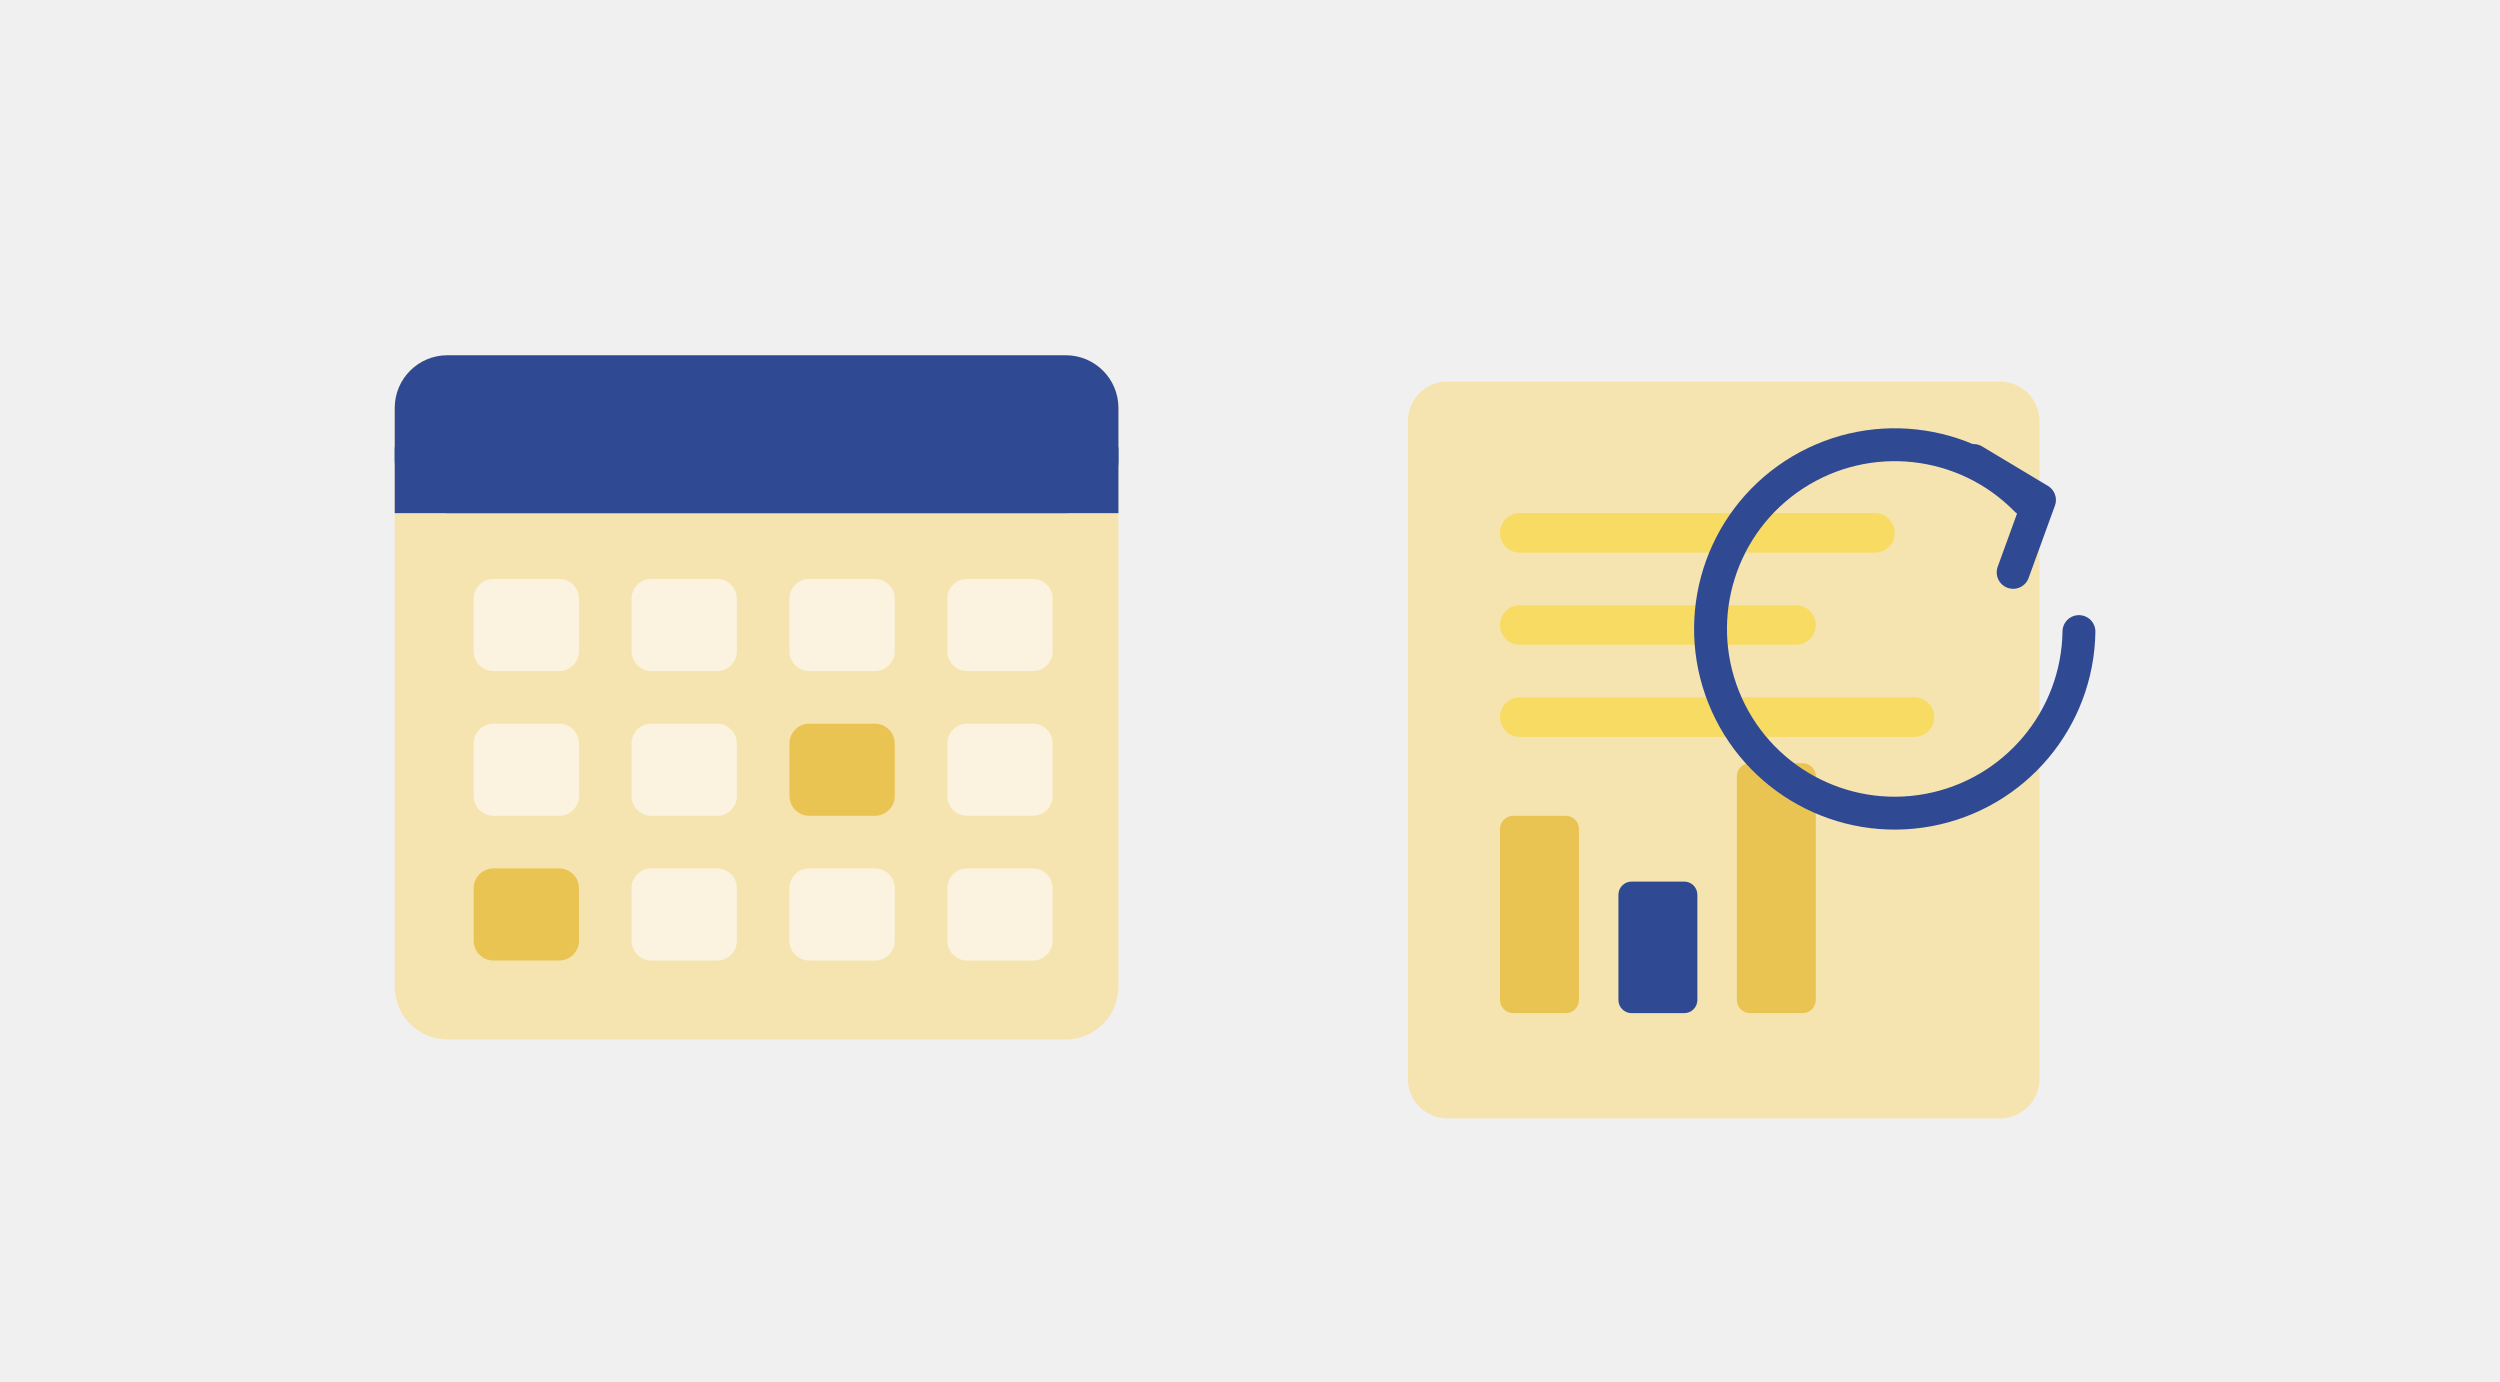
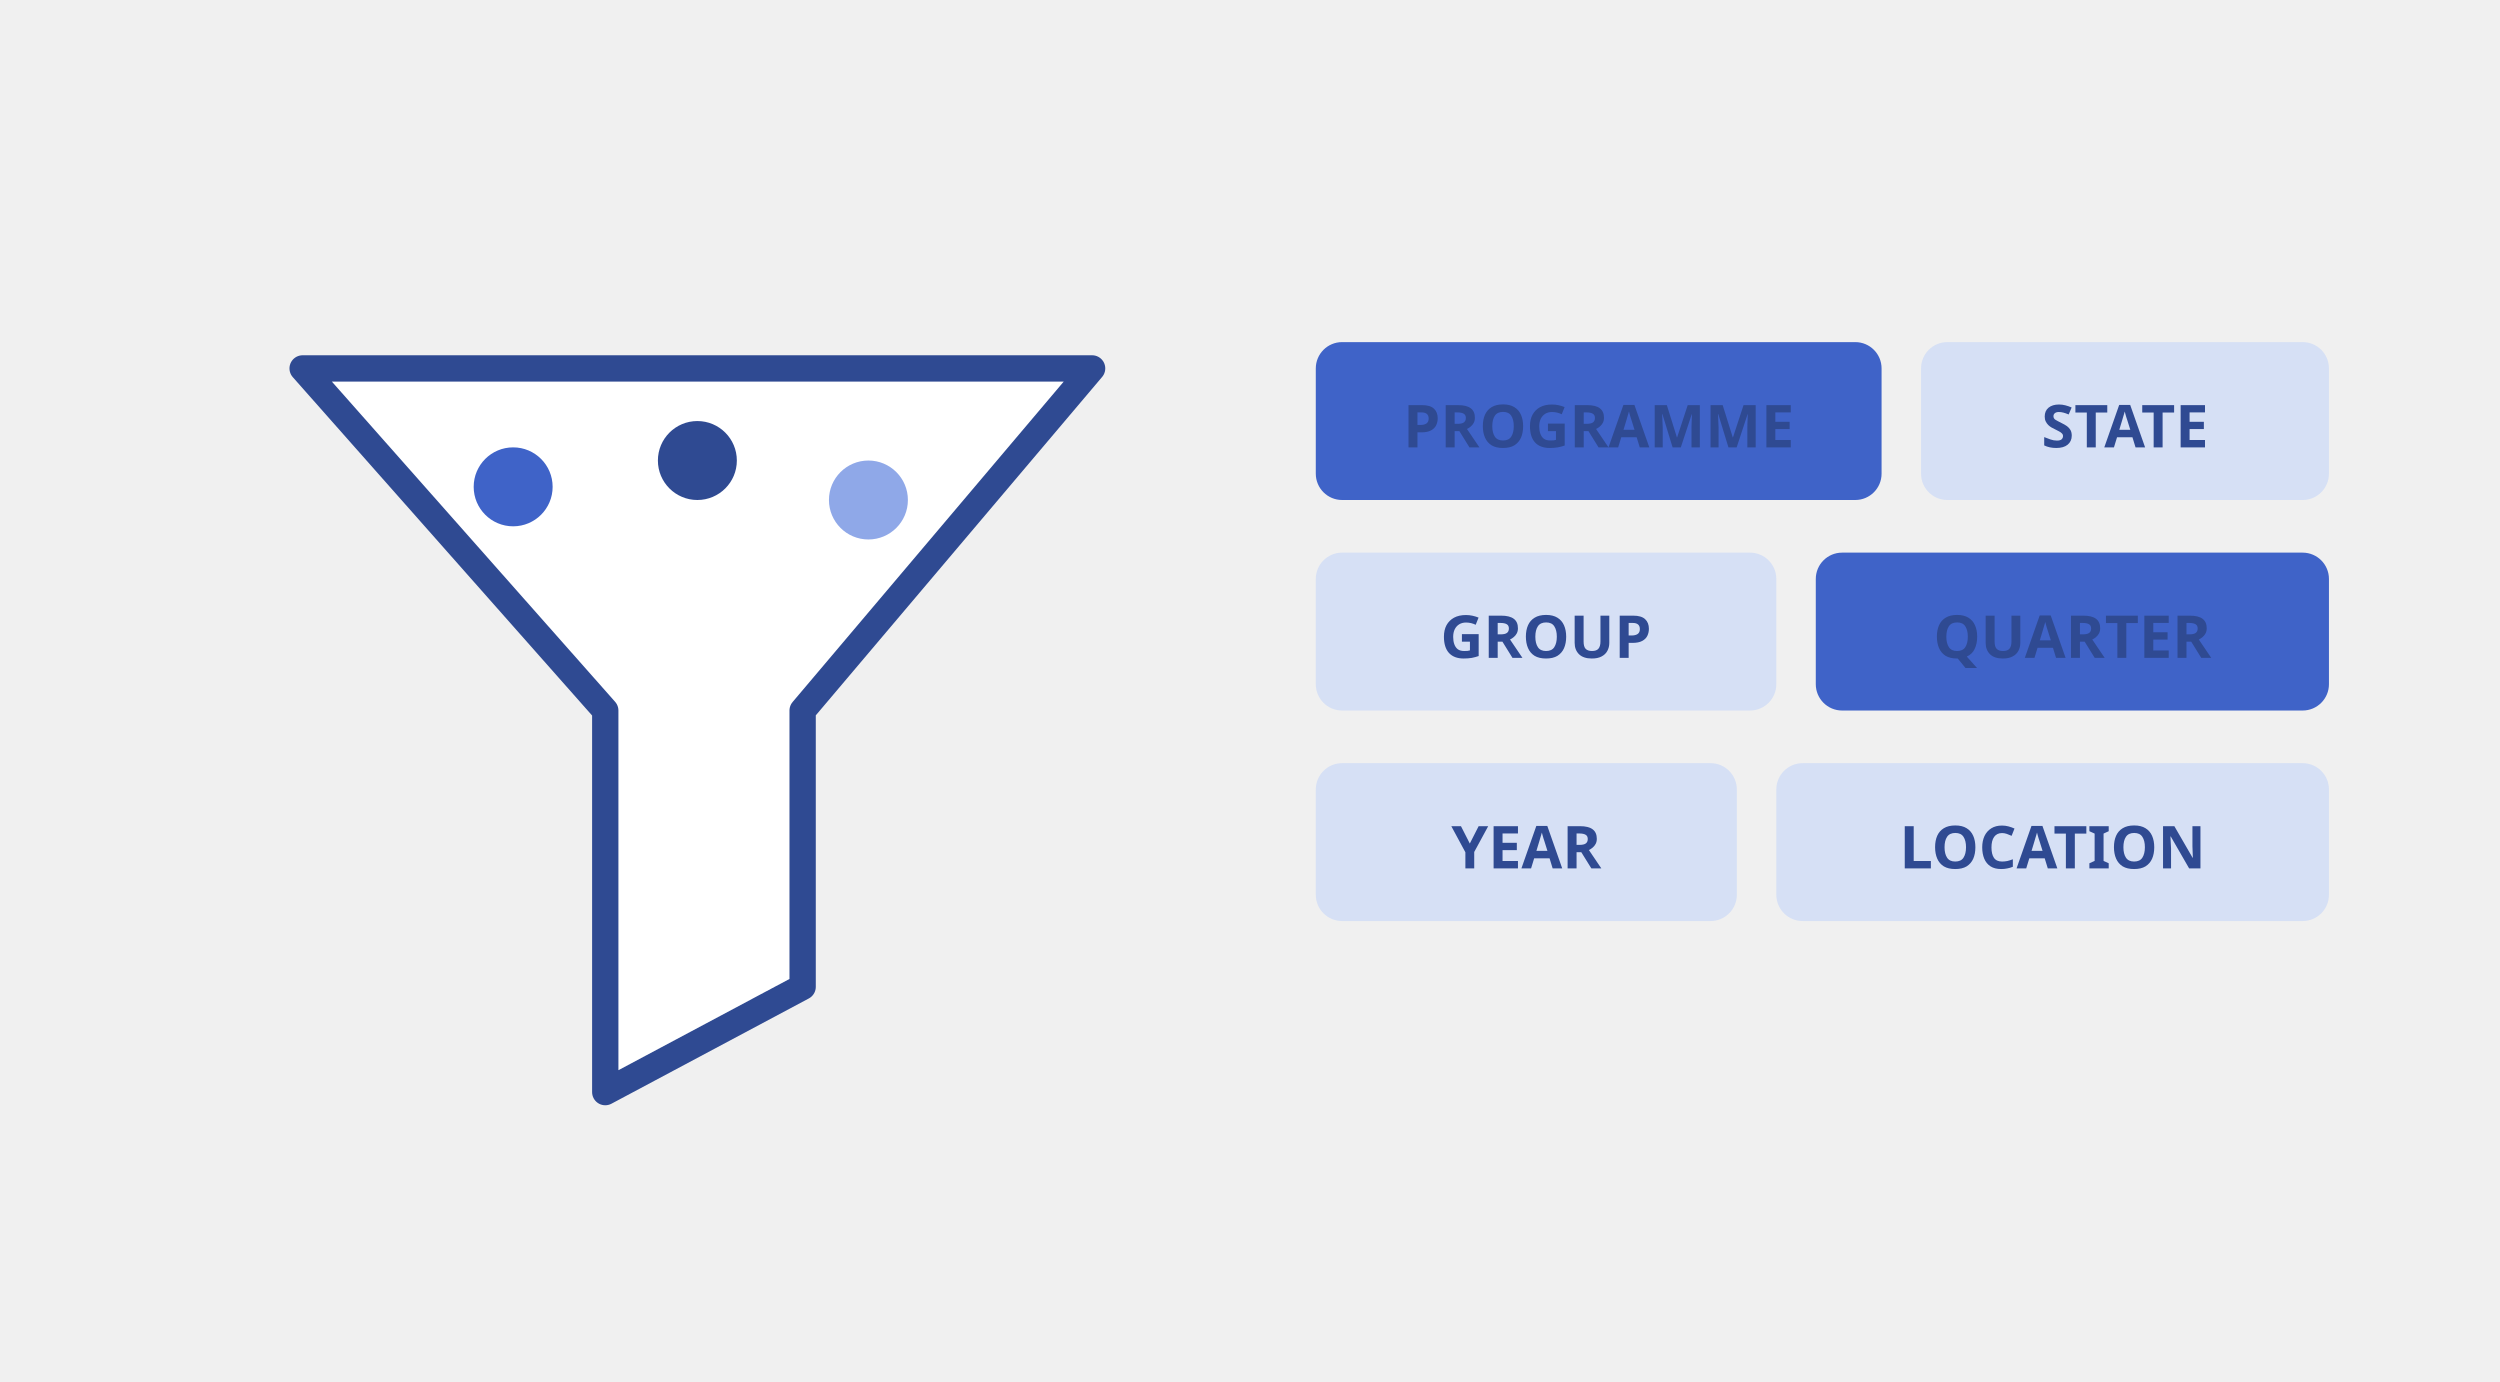
- <svg role="img" aria-label="Illustration: a calendar and a report refreshing automatically" width="100%" height="168" viewBox="0 0 380 210" style="display: block">
-   <rect x="60" y="54" width="110" height="104" rx="8" fill="#F6E4B0" />
-   <rect x="60" y="54" width="110" height="24" rx="8" fill="#2F4A92" />
-   <rect x="60" y="68" width="110" height="10" fill="#2F4A92" />
-   <rect x="72" y="88" width="16" height="14" rx="3" fill="#FBF3DF" />
-   <rect x="96" y="88" width="16" height="14" rx="3" fill="#FBF3DF" />
-   <rect x="120" y="88" width="16" height="14" rx="3" fill="#FBF3DF" />
-   <rect x="144" y="88" width="16" height="14" rx="3" fill="#FBF3DF" />
-   <rect x="72" y="110" width="16" height="14" rx="3" fill="#FBF3DF" />
-   <rect x="96" y="110" width="16" height="14" rx="3" fill="#FBF3DF" />
-   <rect x="120" y="110" width="16" height="14" rx="3" fill="#EAC452" />
-   <rect x="144" y="110" width="16" height="14" rx="3" fill="#FBF3DF" />
-   <rect x="72" y="132" width="16" height="14" rx="3" fill="#EAC452" />
-   <rect x="96" y="132" width="16" height="14" rx="3" fill="#FBF3DF" />
-   <rect x="120" y="132" width="16" height="14" rx="3" fill="#FBF3DF" />
-   <rect x="144" y="132" width="16" height="14" rx="3" fill="#FBF3DF" />
-   <rect x="214" y="58" width="96" height="112" rx="6" fill="#F6E4B0" />
-   <rect x="228" y="78" width="60" height="6" rx="3" fill="#F7DB63" />
-   <rect x="228" y="92" width="48" height="6" rx="3" fill="#F7DB63" />
-   <rect x="228" y="106" width="66" height="6" rx="3" fill="#F7DB63" />
-   <rect x="228" y="124" width="12" height="30" rx="2" fill="#EAC452" />
-   <rect x="246" y="134" width="12" height="20" rx="2" fill="#2F4A92" />
-   <rect x="264" y="116" width="12" height="38" rx="2" fill="#EAC452" />
-   <path d="M 316 96 a 28 28 0 1 1 -8 -20" fill="none" stroke="#2F4A92" stroke-width="5" stroke-linecap="round" />
-   <path d="M 300 70 l 10 6 l -4 11" fill="none" stroke="#2F4A92" stroke-width="5" stroke-linecap="round" stroke-linejoin="round" />
+ <svg role="img" aria-label="Illustration: a filter funnel with programme, location and time chips" width="100%" height="168" viewBox="0 0 380 210" style="display: block">
+   <path d="M 46 56 H 166 L 122 108 V 150 L 92 166 V 108 Z" fill="#FFFFFF" stroke="#2F4A92" stroke-width="4" stroke-linejoin="round" />
+   <circle cx="78" cy="74" r="6" fill="#3F63C8" />
+   <circle cx="106" cy="70" r="6" fill="#2F4A92" />
+   <circle cx="132" cy="76" r="6" fill="#8FA8E8" />
+   <rect x="200" y="52" width="86" height="24" rx="4" fill="#3F63C8" />
+   <text x="243.0" y="68" text-anchor="middle" font-family="Nunito Sans, sans-serif" font-size="9" font-weight="800" fill="#2F4A92">PROGRAMME</text>
+   <rect x="292" y="52" width="62" height="24" rx="4" fill="#D6E0F5" />
+   <text x="323.0" y="68" text-anchor="middle" font-family="Nunito Sans, sans-serif" font-size="9" font-weight="800" fill="#2F4A92">STATE</text>
+   <rect x="200" y="84" width="70" height="24" rx="4" fill="#D6E0F5" />
+   <text x="235.0" y="100" text-anchor="middle" font-family="Nunito Sans, sans-serif" font-size="9" font-weight="800" fill="#2F4A92">GROUP</text>
+   <rect x="276" y="84" width="78" height="24" rx="4" fill="#3F63C8" />
+   <text x="315.0" y="100" text-anchor="middle" font-family="Nunito Sans, sans-serif" font-size="9" font-weight="800" fill="#2F4A92">QUARTER</text>
+   <rect x="200" y="116" width="64" height="24" rx="4" fill="#D6E0F5" />
+   <text x="232.0" y="132" text-anchor="middle" font-family="Nunito Sans, sans-serif" font-size="9" font-weight="800" fill="#2F4A92">YEAR</text>
+   <rect x="270" y="116" width="84" height="24" rx="4" fill="#D6E0F5" />
+   <text x="312.0" y="132" text-anchor="middle" font-family="Nunito Sans, sans-serif" font-size="9" font-weight="800" fill="#2F4A92">LOCATION</text>
</svg>
